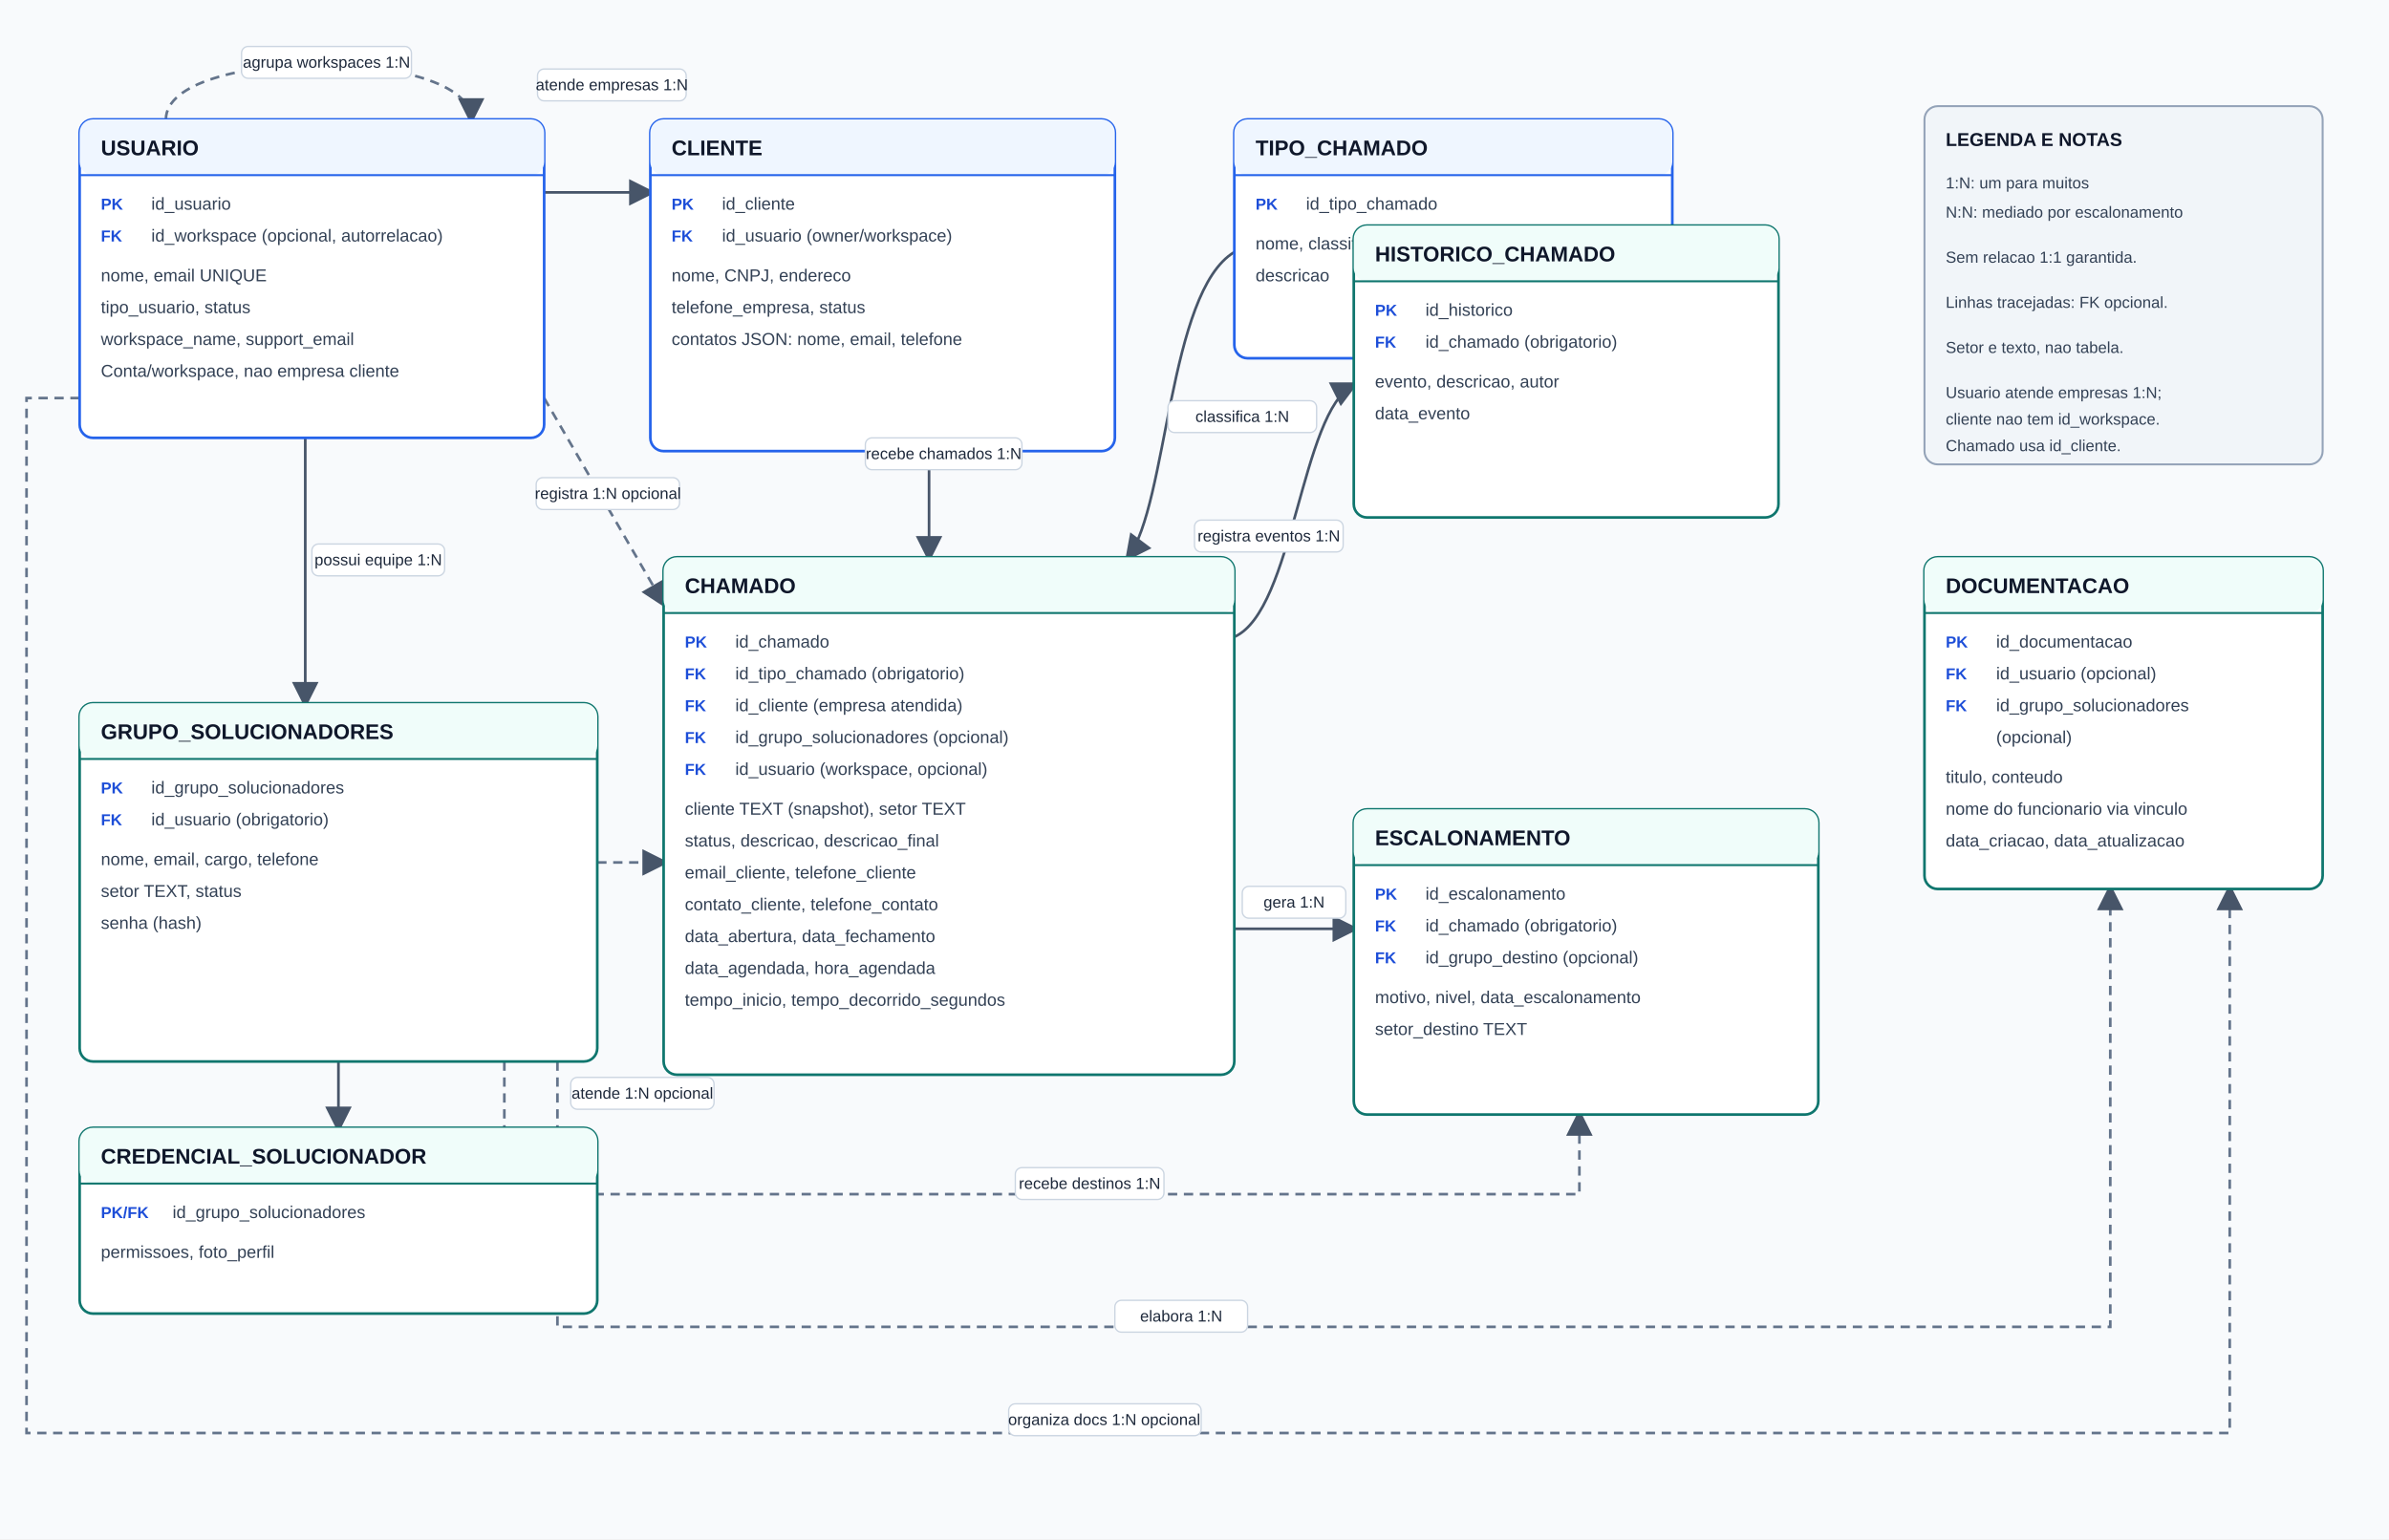
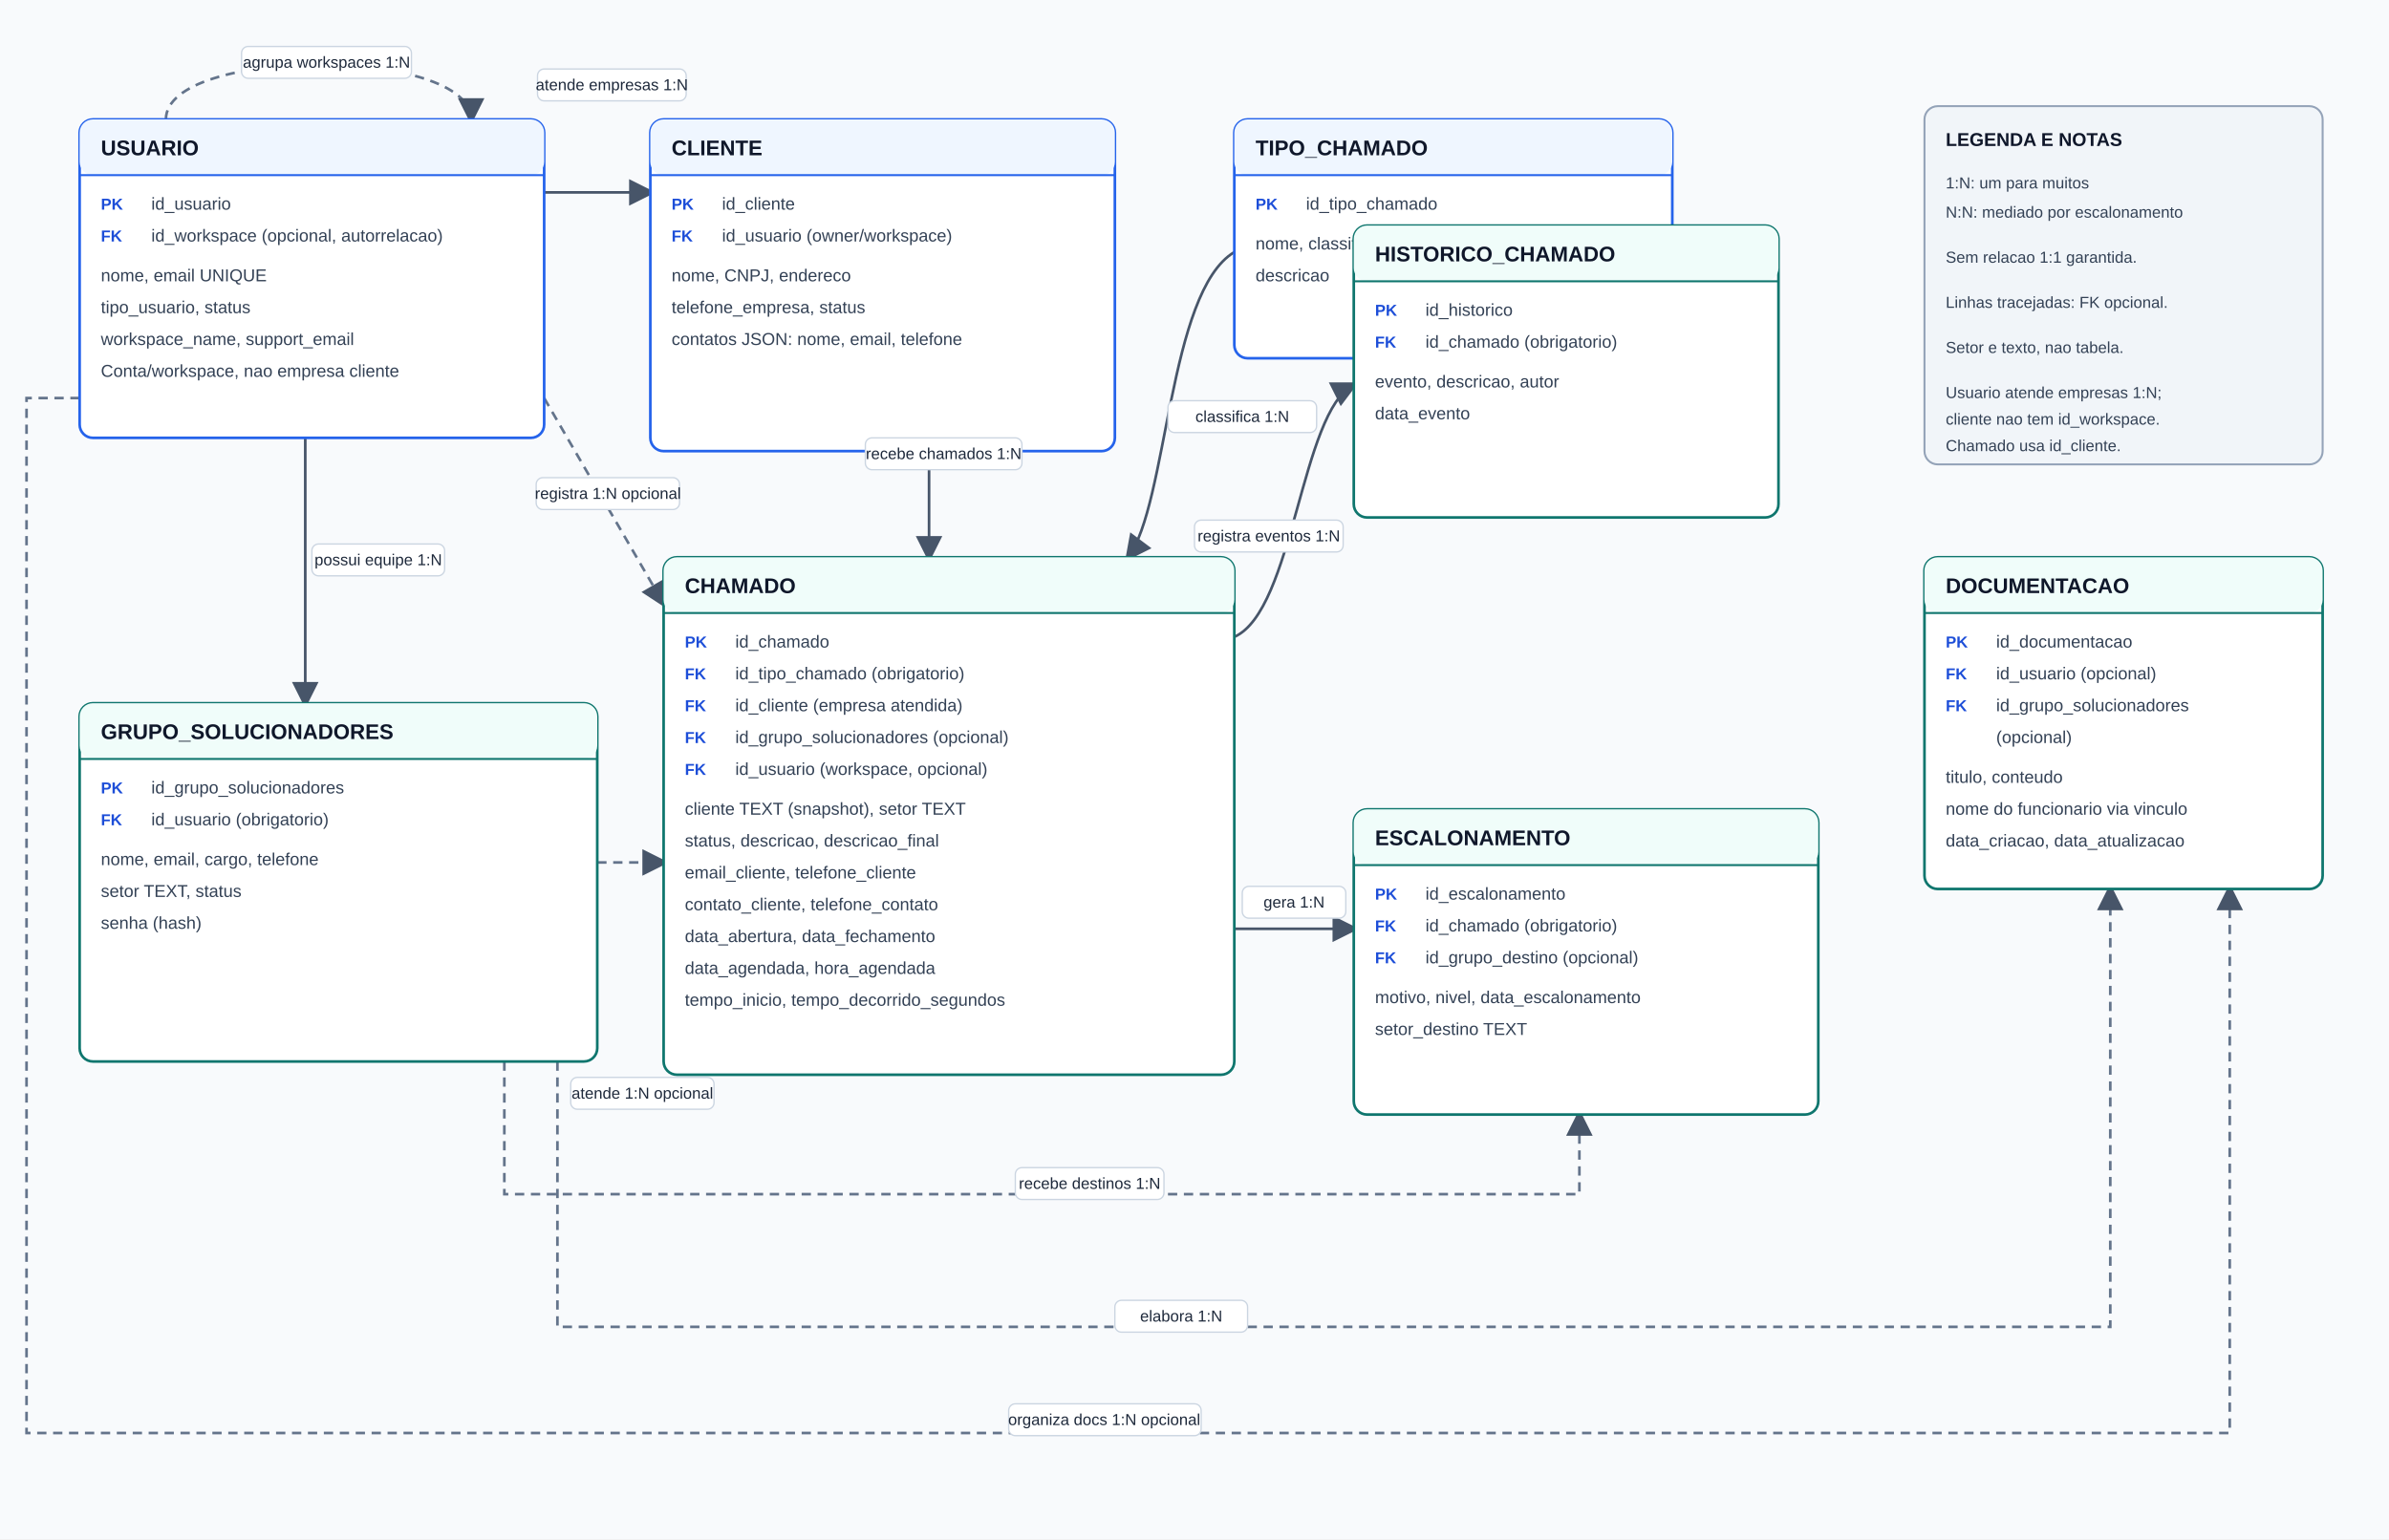
<svg xmlns="http://www.w3.org/2000/svg" width="1800" height="1160" viewBox="0 0 1800 1160" role="img" aria-labelledby="title description">
  <defs>
    <marker id="arrow" markerWidth="10" markerHeight="10" refX="8" refY="5" orient="auto" markerUnits="strokeWidth">
      <path d="M0,0 L10,5 L0,10 z" fill="#475569" />
    </marker>
    <style>
      .bg { fill: #f8fafc; }
      .entity { fill: #fff; stroke: #2563eb; stroke-width: 2; }
      .domain { stroke: #0f766e; }
      .header { fill: #eff6ff; }
      .domain-header { fill: #f0fdfa; }
      .title { fill: #0f172a; font: 700 16px Arial, sans-serif; }
      .field { fill: #334155; font: 13px Arial, sans-serif; }
      .key { fill: #1d4ed8; font: 700 12px Arial, sans-serif; }
      .edge { fill: none; stroke: #475569; stroke-width: 2; marker-end: url(#arrow); }
      .optional { stroke: #64748b; stroke-dasharray: 7 5; }
      .edge-label { fill: #fff; stroke: #cbd5e1; stroke-width: 1; }
      .edge-text { fill: #1e293b; font: 12px Arial, sans-serif; text-anchor: middle; }
      .note { fill: #f1f5f9; stroke: #94a3b8; stroke-width: 1.5; }
      .note-title { fill: #0f172a; font: 700 14px Arial, sans-serif; }
      .note-text { fill: #334155; font: 12px Arial, sans-serif; }
    </style>
  </defs>
  <rect class="bg" width="1800" height="1160" />
  <g aria-label="Relacionamentos">
    <path class="edge" d="M410 145 L490 145" />
    <path class="edge optional" d="M125 90 C125 35 355 35 355 90" />
    <path class="edge" d="M230 330 L230 530" />
-     <path class="edge" d="M255 800 L255 850" />
    <path class="edge optional" d="M410 300 L500 455" />
    <path class="edge" d="M700 300 L700 420" />
    <path class="edge" d="M930 190 C880 220 880 380 850 420" />
    <path class="edge optional" d="M450 650 L500 650" />
    <path class="edge" d="M930 480 C975 460 980 310 1020 290" />
    <path class="edge" d="M930 700 L1020 700" />
    <path class="edge optional" d="M380 800 L380 900 L1190 900 L1190 840" />
    <path class="edge optional" d="M420 800 L420 1000 L1590 1000 L1590 670" />
    <path class="edge optional" d="M60 300 L20 300 L20 1080 L1680 1080 L1680 670" />
  </g>
  <g transform="translate(60 90)">
    <rect class="entity" width="350" height="240" rx="10" />
    <rect class="header" width="350" height="42" rx="10" />
    <path d="M0 42 H350" stroke="#2563eb" stroke-width="1.5" />
    <text class="title" x="16" y="27">USUARIO</text>
    <text class="key" x="16" y="68">PK</text>
    <text class="field" x="54" y="68">id_usuario</text>
    <text class="key" x="16" y="92">FK</text>
    <text class="field" x="54" y="92">id_workspace (opcional, autorrelacao)</text>
    <text class="field" x="16" y="122">nome, email UNIQUE</text>
    <text class="field" x="16" y="146">tipo_usuario, status</text>
    <text class="field" x="16" y="170">workspace_name, support_email</text>
    <text class="field" x="16" y="194">Conta/workspace, nao empresa cliente</text>
  </g>
  <g transform="translate(490 90)">
    <rect class="entity" width="350" height="250" rx="10" />
    <rect class="header" width="350" height="42" rx="10" />
    <path d="M0 42 H350" stroke="#2563eb" stroke-width="1.5" />
    <text class="title" x="16" y="27">CLIENTE</text>
    <text class="key" x="16" y="68">PK</text>
    <text class="field" x="54" y="68">id_cliente</text>
    <text class="key" x="16" y="92">FK</text>
    <text class="field" x="54" y="92">id_usuario (owner/workspace)</text>
    <text class="field" x="16" y="122">nome, CNPJ, endereco</text>
    <text class="field" x="16" y="146">telefone_empresa, status</text>
    <text class="field" x="16" y="170">contatos JSON: nome, email, telefone</text>
  </g>
  <g transform="translate(930 90)">
    <rect class="entity" width="330" height="180" rx="10" />
    <rect class="header" width="330" height="42" rx="10" />
    <path d="M0 42 H330" stroke="#2563eb" stroke-width="1.5" />
    <text class="title" x="16" y="27">TIPO_CHAMADO</text>
    <text class="key" x="16" y="68">PK</text>
    <text class="field" x="54" y="68">id_tipo_chamado</text>
    <text class="field" x="16" y="98">nome, classificacao</text>
    <text class="field" x="16" y="122">descricao</text>
  </g>
  <g transform="translate(60 530)">
    <rect class="entity domain" width="390" height="270" rx="10" />
    <rect class="domain-header" width="390" height="42" rx="10" />
    <path d="M0 42 H390" stroke="#0f766e" stroke-width="1.5" />
    <text class="title" x="16" y="27">GRUPO_SOLUCIONADORES</text>
    <text class="key" x="16" y="68">PK</text>
    <text class="field" x="54" y="68">id_grupo_solucionadores</text>
    <text class="key" x="16" y="92">FK</text>
    <text class="field" x="54" y="92">id_usuario (obrigatorio)</text>
    <text class="field" x="16" y="122">nome, email, cargo, telefone</text>
    <text class="field" x="16" y="146">setor TEXT, status</text>
    <text class="field" x="16" y="170">senha (hash)</text>
-   </g>
-   <g transform="translate(60 850)">
-     <rect class="entity domain" width="390" height="140" rx="10" />
-     <rect class="domain-header" width="390" height="42" rx="10" />
-     <path d="M0 42 H390" stroke="#0f766e" stroke-width="1.5" />
-     <text class="title" x="16" y="27">CREDENCIAL_SOLUCIONADOR</text>
-     <text class="key" x="16" y="68">PK/FK</text>
-     <text class="field" x="70" y="68">id_grupo_solucionadores</text>
-     <text class="field" x="16" y="98">permissoes, foto_perfil</text>
  </g>
  <g transform="translate(500 420)">
    <rect class="entity domain" width="430" height="390" rx="10" />
    <rect class="domain-header" width="430" height="42" rx="10" />
    <path d="M0 42 H430" stroke="#0f766e" stroke-width="1.5" />
    <text class="title" x="16" y="27">CHAMADO</text>
    <text class="key" x="16" y="68">PK</text>
    <text class="field" x="54" y="68">id_chamado</text>
    <text class="key" x="16" y="92">FK</text>
    <text class="field" x="54" y="92">id_tipo_chamado (obrigatorio)</text>
    <text class="key" x="16" y="116">FK</text>
    <text class="field" x="54" y="116">id_cliente (empresa atendida)</text>
    <text class="key" x="16" y="140">FK</text>
    <text class="field" x="54" y="140">id_grupo_solucionadores (opcional)</text>
    <text class="key" x="16" y="164">FK</text>
    <text class="field" x="54" y="164">id_usuario (workspace, opcional)</text>
    <text class="field" x="16" y="194">cliente TEXT (snapshot), setor TEXT</text>
    <text class="field" x="16" y="218">status, descricao, descricao_final</text>
    <text class="field" x="16" y="242">email_cliente, telefone_cliente</text>
    <text class="field" x="16" y="266">contato_cliente, telefone_contato</text>
    <text class="field" x="16" y="290">data_abertura, data_fechamento</text>
    <text class="field" x="16" y="314">data_agendada, hora_agendada</text>
    <text class="field" x="16" y="338">tempo_inicio, tempo_decorrido_segundos</text>
  </g>
  <g transform="translate(1020 170)">
    <rect class="entity domain" width="320" height="220" rx="10" />
    <rect class="domain-header" width="320" height="42" rx="10" />
    <path d="M0 42 H320" stroke="#0f766e" stroke-width="1.5" />
    <text class="title" x="16" y="27">HISTORICO_CHAMADO</text>
    <text class="key" x="16" y="68">PK</text>
    <text class="field" x="54" y="68">id_historico</text>
    <text class="key" x="16" y="92">FK</text>
    <text class="field" x="54" y="92">id_chamado (obrigatorio)</text>
    <text class="field" x="16" y="122">evento, descricao, autor</text>
    <text class="field" x="16" y="146">data_evento</text>
  </g>
  <g transform="translate(1020 610)">
    <rect class="entity domain" width="350" height="230" rx="10" />
    <rect class="domain-header" width="350" height="42" rx="10" />
    <path d="M0 42 H350" stroke="#0f766e" stroke-width="1.5" />
    <text class="title" x="16" y="27">ESCALONAMENTO</text>
    <text class="key" x="16" y="68">PK</text>
    <text class="field" x="54" y="68">id_escalonamento</text>
    <text class="key" x="16" y="92">FK</text>
    <text class="field" x="54" y="92">id_chamado (obrigatorio)</text>
    <text class="key" x="16" y="116">FK</text>
    <text class="field" x="54" y="116">id_grupo_destino (opcional)</text>
    <text class="field" x="16" y="146">motivo, nivel, data_escalonamento</text>
    <text class="field" x="16" y="170">setor_destino TEXT</text>
  </g>
  <g transform="translate(1450 420)">
    <rect class="entity domain" width="300" height="250" rx="10" />
    <rect class="domain-header" width="300" height="42" rx="10" />
    <path d="M0 42 H300" stroke="#0f766e" stroke-width="1.5" />
    <text class="title" x="16" y="27">DOCUMENTACAO</text>
    <text class="key" x="16" y="68">PK</text>
    <text class="field" x="54" y="68">id_documentacao</text>
    <text class="key" x="16" y="92">FK</text>
    <text class="field" x="54" y="92">id_usuario (opcional)</text>
    <text class="key" x="16" y="116">FK</text>
    <text class="field" x="54" y="116">id_grupo_solucionadores</text>
    <text class="field" x="54" y="140">(opcional)</text>
    <text class="field" x="16" y="170">titulo, conteudo</text>
    <text class="field" x="16" y="194">nome do funcionario via vinculo</text>
    <text class="field" x="16" y="218">data_criacao, data_atualizacao</text>
  </g>
  <g transform="translate(1450 80)">
    <rect class="note" width="300" height="270" rx="10" />
    <text class="note-title" x="16" y="30">LEGENDA E NOTAS</text>
    <text class="note-text" x="16" y="62">1:N: um para muitos</text>
    <text class="note-text" x="16" y="84">N:N: mediado por escalonamento</text>
    <text class="note-text" x="16" y="118">Sem relacao 1:1 garantida.</text>
    <text class="note-text" x="16" y="152">Linhas tracejadas: FK opcional.</text>
    <text class="note-text" x="16" y="186">Setor e texto, nao tabela.</text>
    <text class="note-text" x="16" y="220">Usuario atende empresas 1:N;</text>
    <text class="note-text" x="16" y="240">cliente nao tem id_workspace.</text>
    <text class="note-text" x="16" y="260">Chamado usa id_cliente.</text>
  </g>
  <g>
    <rect class="edge-label" x="405" y="52" width="112" height="24" rx="5" />
    <text class="edge-text" x="461" y="68">atende empresas 1:N</text>
    <rect class="edge-label" x="182" y="35" width="128" height="24" rx="5" />
    <text class="edge-text" x="246" y="51">agrupa workspaces 1:N</text>
    <rect class="edge-label" x="235" y="410" width="100" height="24" rx="5" />
    <text class="edge-text" x="285" y="426">possui equipe 1:N</text>
    <rect class="edge-label" x="652" y="330" width="118" height="24" rx="5" />
    <text class="edge-text" x="711" y="346">recebe chamados 1:N</text>
    <rect class="edge-label" x="404" y="360" width="108" height="24" rx="5" />
    <text class="edge-text" x="458" y="376">registra 1:N opcional</text>
    <rect class="edge-label" x="880" y="302" width="112" height="24" rx="5" />
    <text class="edge-text" x="936" y="318">classifica 1:N</text>
    <rect class="edge-label" x="430" y="812" width="108" height="24" rx="5" />
    <text class="edge-text" x="484" y="828">atende 1:N opcional</text>
    <rect class="edge-label" x="900" y="392" width="112" height="24" rx="5" />
    <text class="edge-text" x="956" y="408">registra eventos 1:N</text>
    <rect class="edge-label" x="936" y="668" width="78" height="24" rx="5" />
    <text class="edge-text" x="975" y="684">gera 1:N</text>
    <rect class="edge-label" x="765" y="880" width="112" height="24" rx="5" />
    <text class="edge-text" x="821" y="896">recebe destinos 1:N</text>
    <rect class="edge-label" x="840" y="980" width="100" height="24" rx="5" />
    <text class="edge-text" x="890" y="996">elabora 1:N</text>
    <rect class="edge-label" x="760" y="1058" width="145" height="24" rx="5" />
    <text class="edge-text" x="832" y="1074">organiza docs 1:N opcional</text>
  </g>
</svg>
